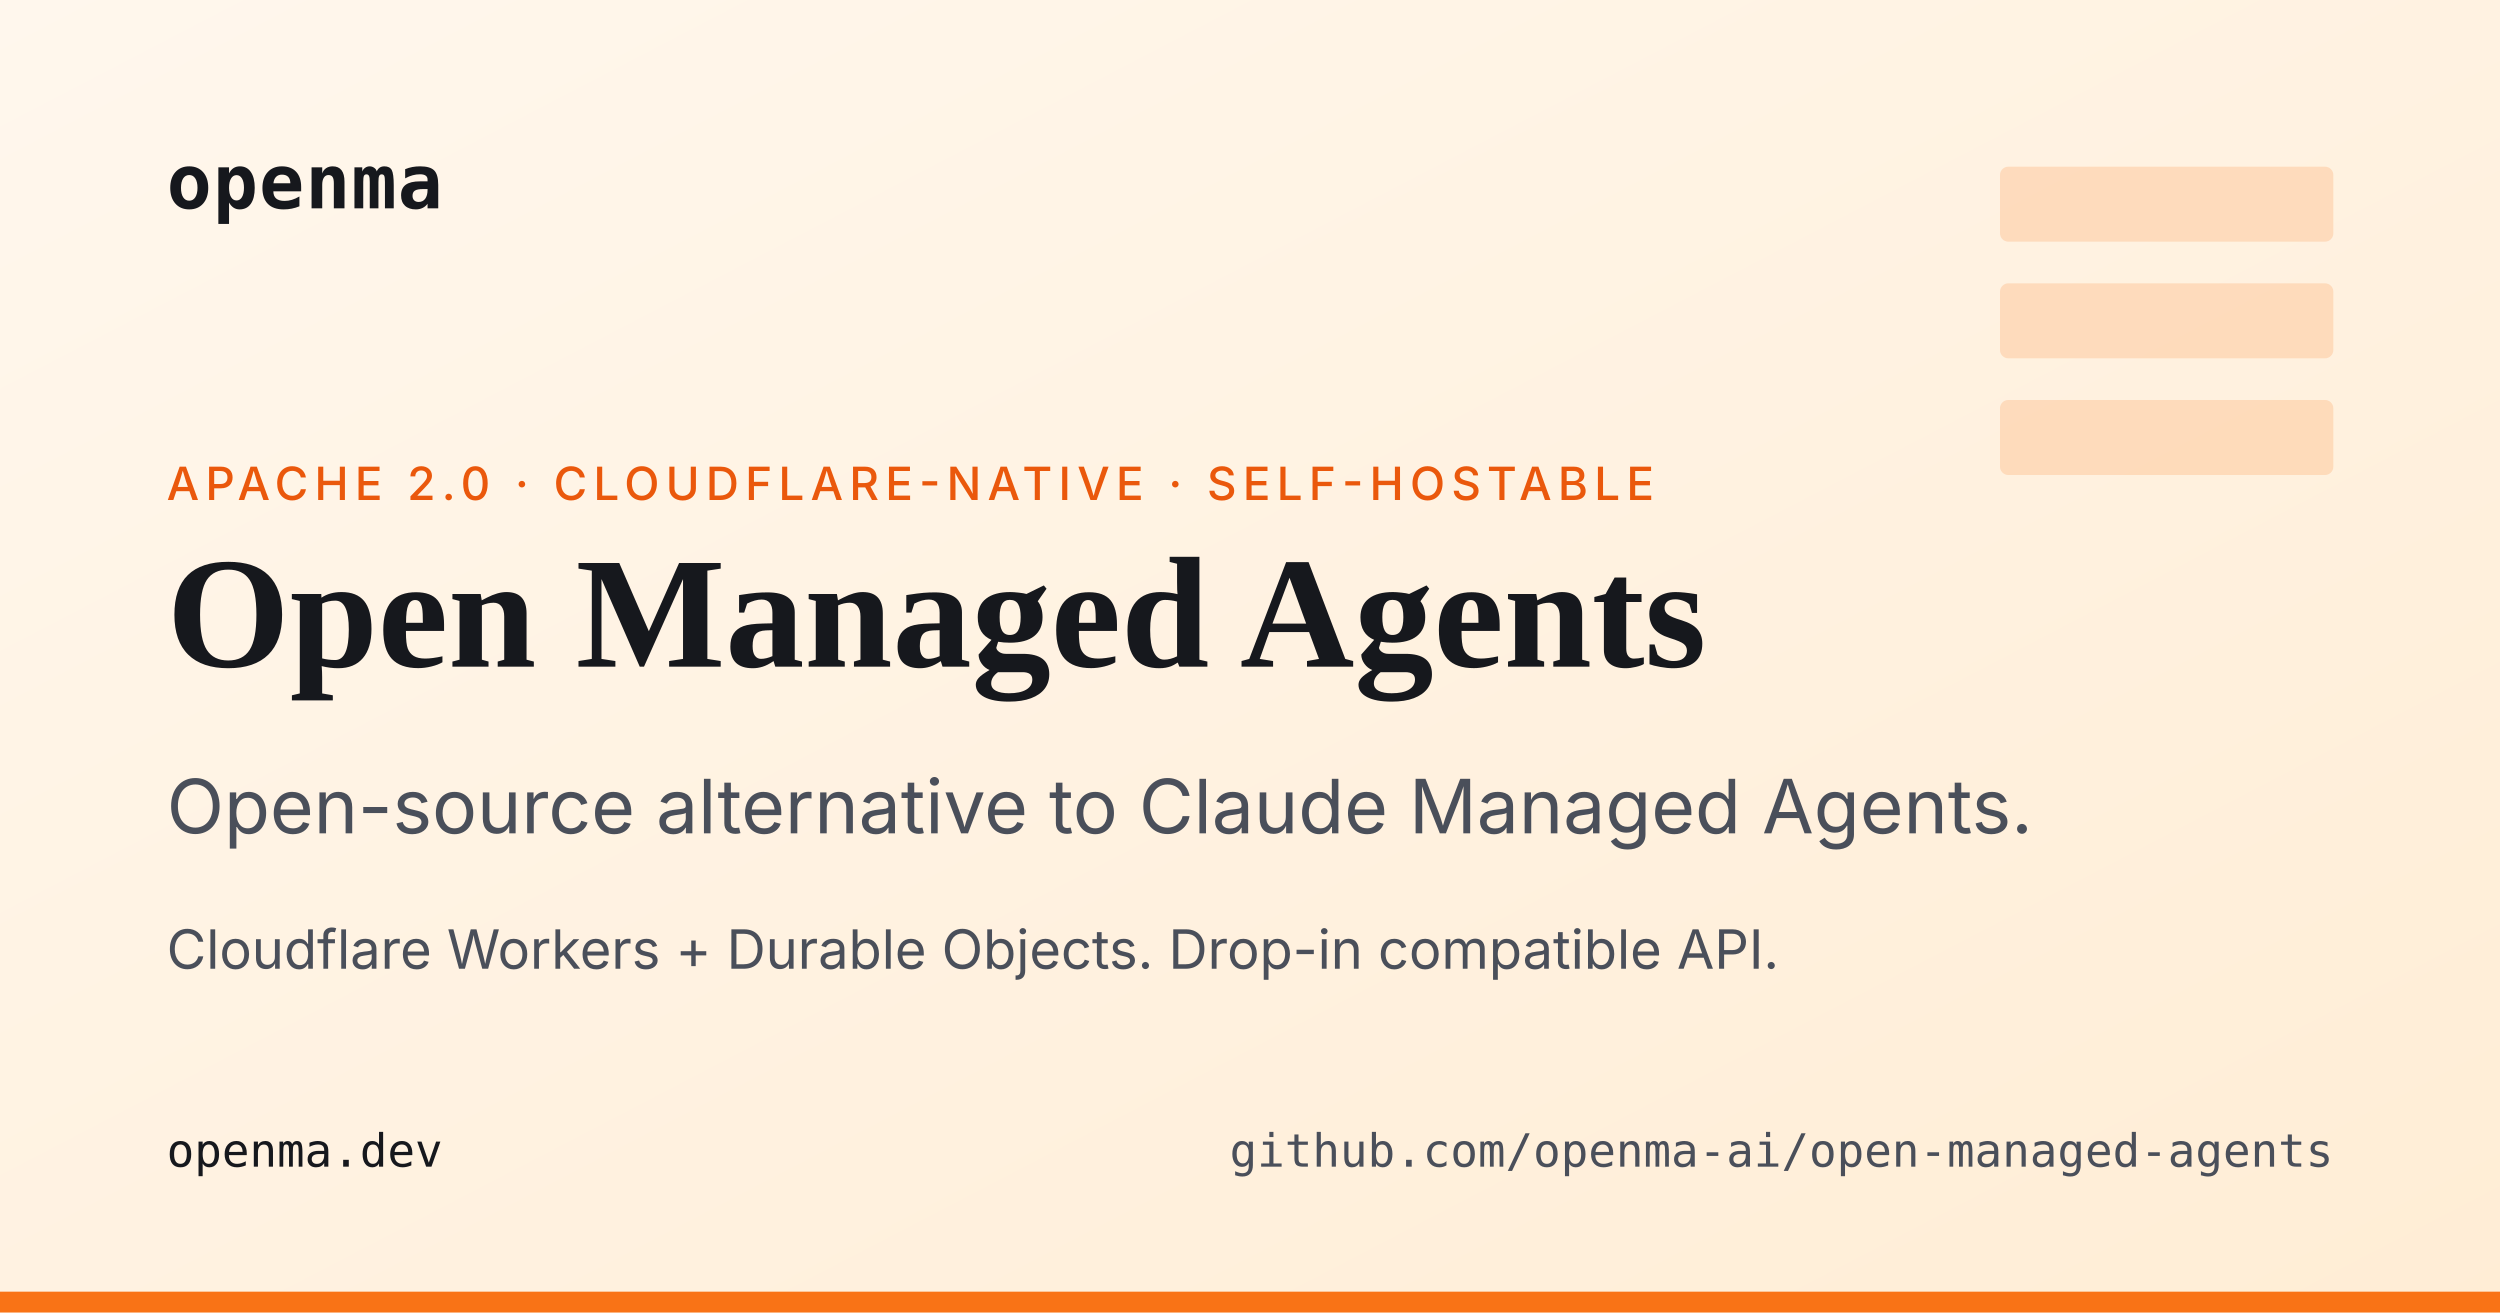
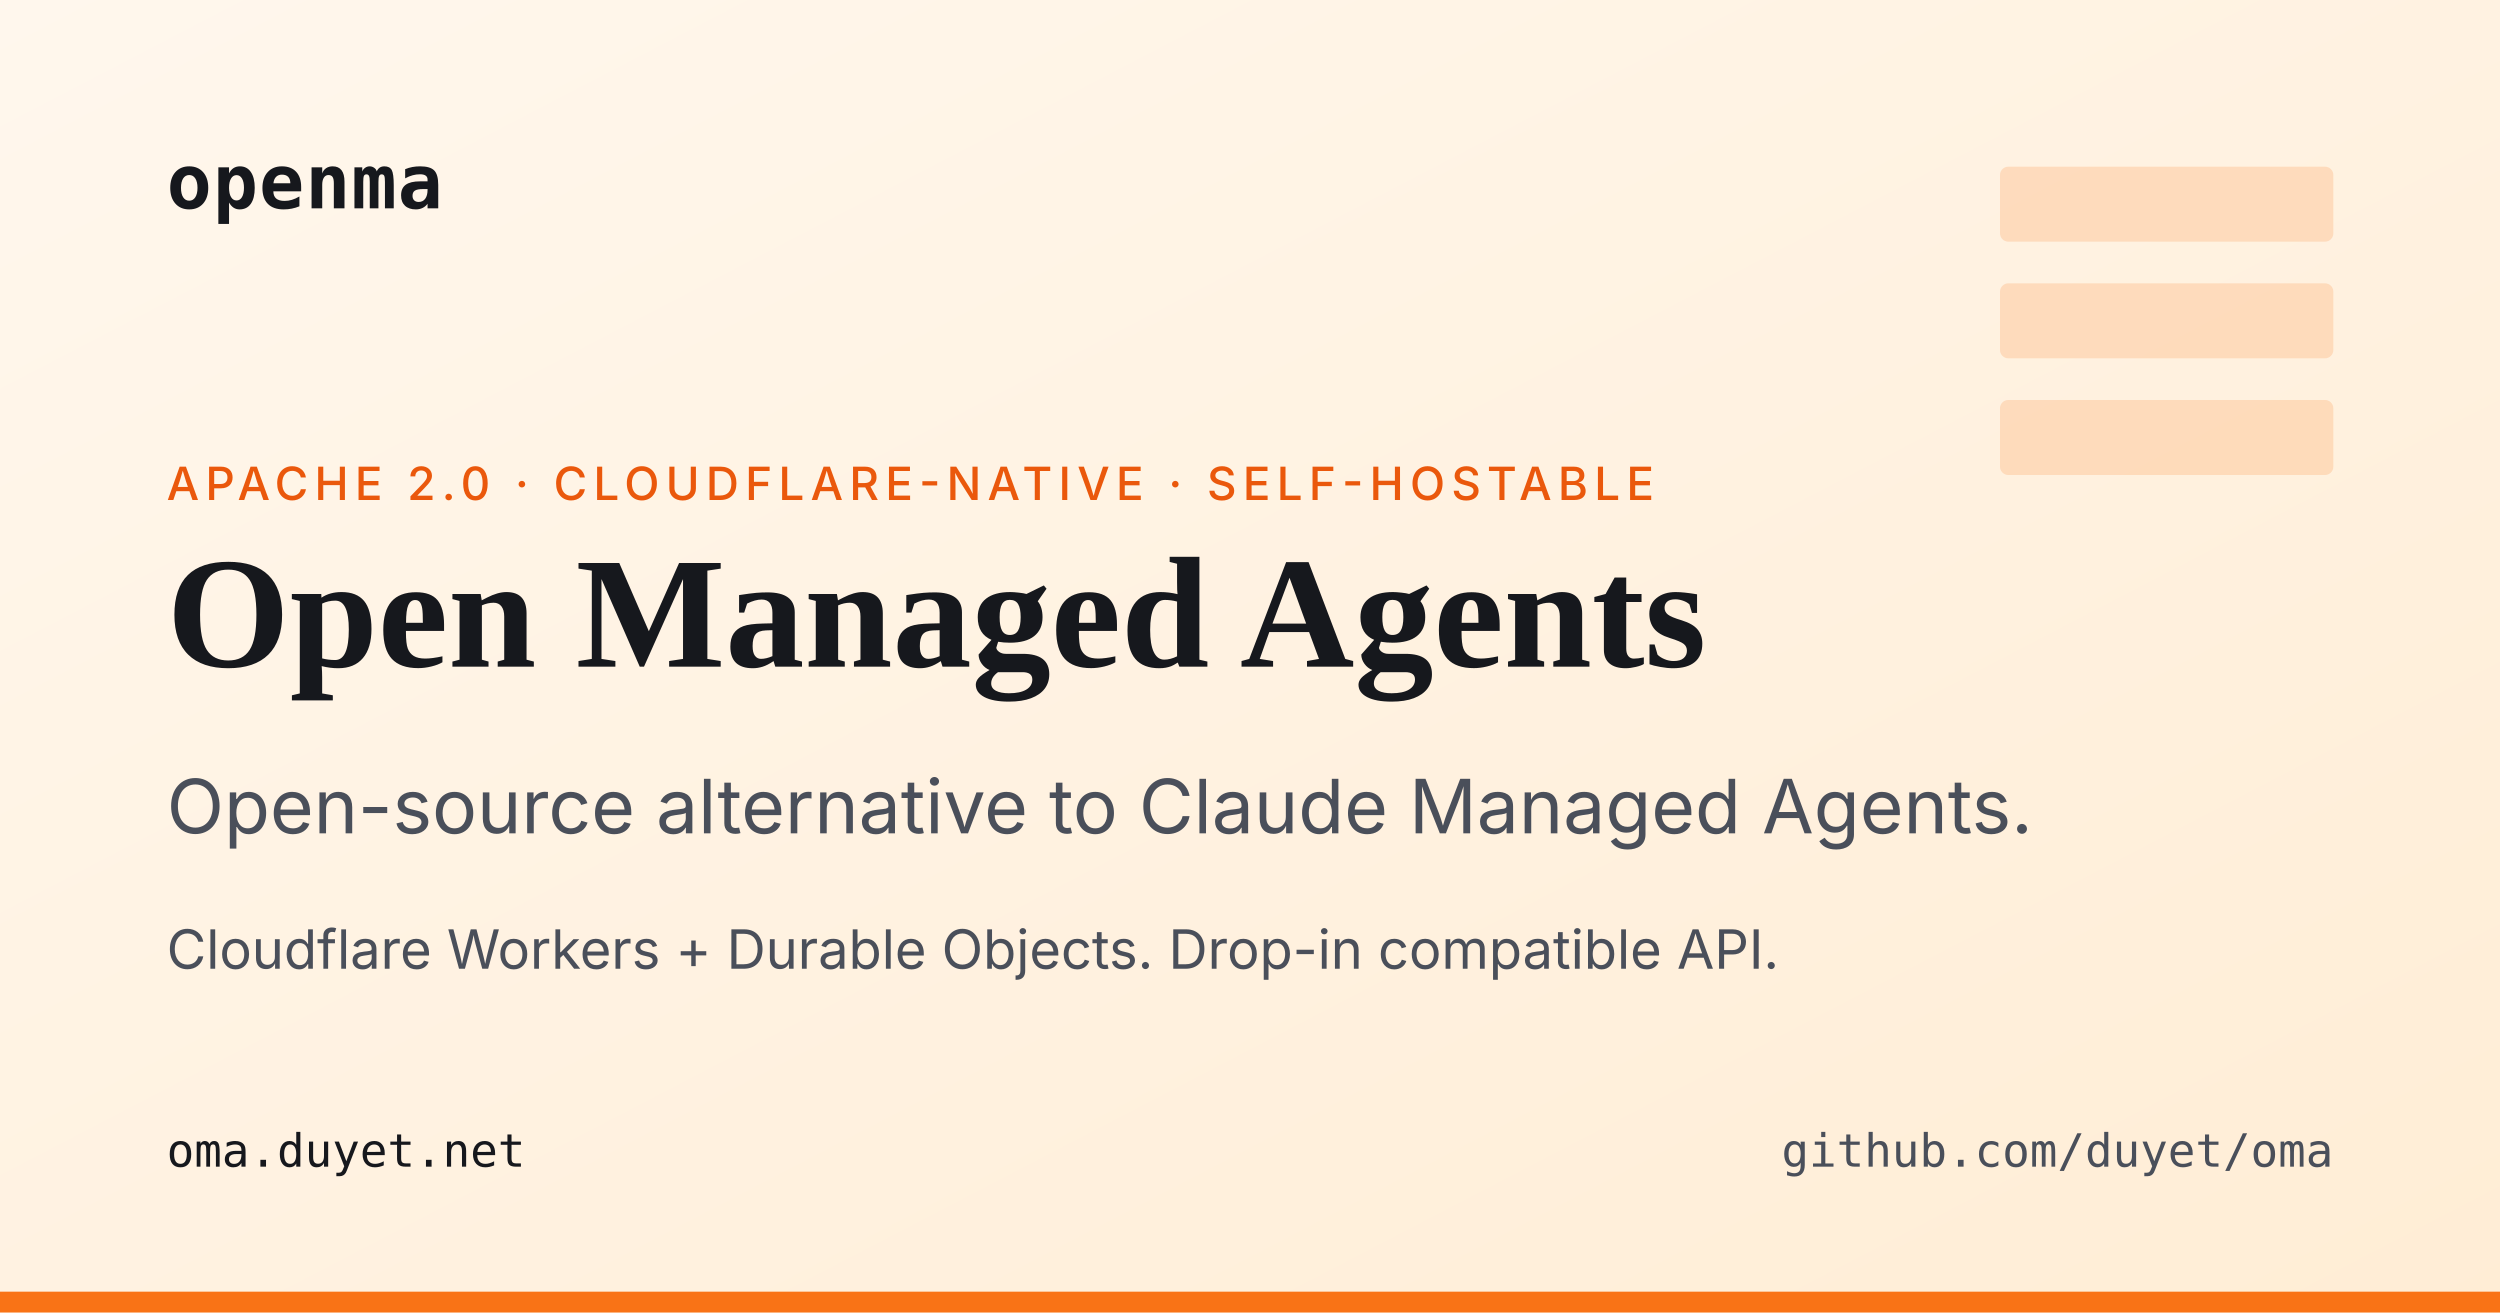
<svg xmlns="http://www.w3.org/2000/svg" width="1200" height="630" viewBox="0 0 1200 630">
  <rect width="1200" height="630" fill="#ffffff" />
  <rect width="1200" height="630" fill="url(#bg-grad)" />
  <defs>
    <linearGradient id="bg-grad" x1="0" y1="0" x2="1" y2="1">
      <stop offset="0%" stop-color="#fff7ed" />
      <stop offset="100%" stop-color="#ffedd5" />
    </linearGradient>
  </defs>
  <g opacity="0.18" transform="translate(960, 80)">
    <rect x="0" y="0" width="160" height="36" fill="#f97316" rx="4" />
    <rect x="0" y="56" width="160" height="36" fill="#f97316" rx="4" />
    <rect x="0" y="112" width="160" height="36" fill="#f97316" rx="4" />
  </g>
  <g transform="translate(80, 100)">
    <text x="0" y="0" font-family="'JetBrains Mono','Menlo','Monaco',monospace" font-weight="700" font-size="36" fill="#16181d" letter-spacing="0.5">openma</text>
  </g>
  <text x="80" y="240" font-family="'DM Sans',-apple-system,'Segoe UI','Helvetica Neue',sans-serif" font-weight="500" font-size="22" letter-spacing="3" fill="#ea580c">APACHE 2.0  ·  CLOUDFLARE-NATIVE  ·  SELF-HOSTABLE</text>
  <text x="80" y="320" font-family="'Source Serif 4',Georgia,'Times New Roman',serif" font-weight="700" font-size="76" fill="#16181d">Open Managed Agents</text>
  <text x="80" y="400" font-family="'DM Sans',-apple-system,'Segoe UI','Helvetica Neue',sans-serif" font-weight="400" font-size="36" fill="#4a4f5a">Open-source alternative to Claude Managed Agents.</text>
  <text x="80" y="465" font-family="'DM Sans',-apple-system,'Segoe UI','Helvetica Neue',sans-serif" font-weight="400" font-size="26" fill="#4a4f5a">Cloudflare Workers + Durable Objects.  Drop-in compatible API.</text>
  <g transform="translate(80, 560)">
-     <text x="0" y="0" font-family="'JetBrains Mono','Menlo','Monaco',monospace" font-weight="500" font-size="22" fill="#16181d">openma.dev</text>
+     <text x="0" y="0" font-family="'JetBrains Mono','Menlo','Monaco',monospace" font-weight="500" font-size="22" fill="#16181d">oma.duyet.net</text>
  </g>
  <g transform="translate(1120, 560)" text-anchor="end">
-     <text x="0" y="0" font-family="'JetBrains Mono','Menlo','Monaco',monospace" font-weight="500" font-size="22" fill="#4a4f5a">github.com/openma-ai/open-managed-agents</text>
+     <text x="0" y="0" font-family="'JetBrains Mono','Menlo','Monaco',monospace" font-weight="500" font-size="22" fill="#4a4f5a">github.com/duyet/oma</text>
  </g>
  <rect x="0" y="620" width="1200" height="10" fill="#f97316" />
</svg>
